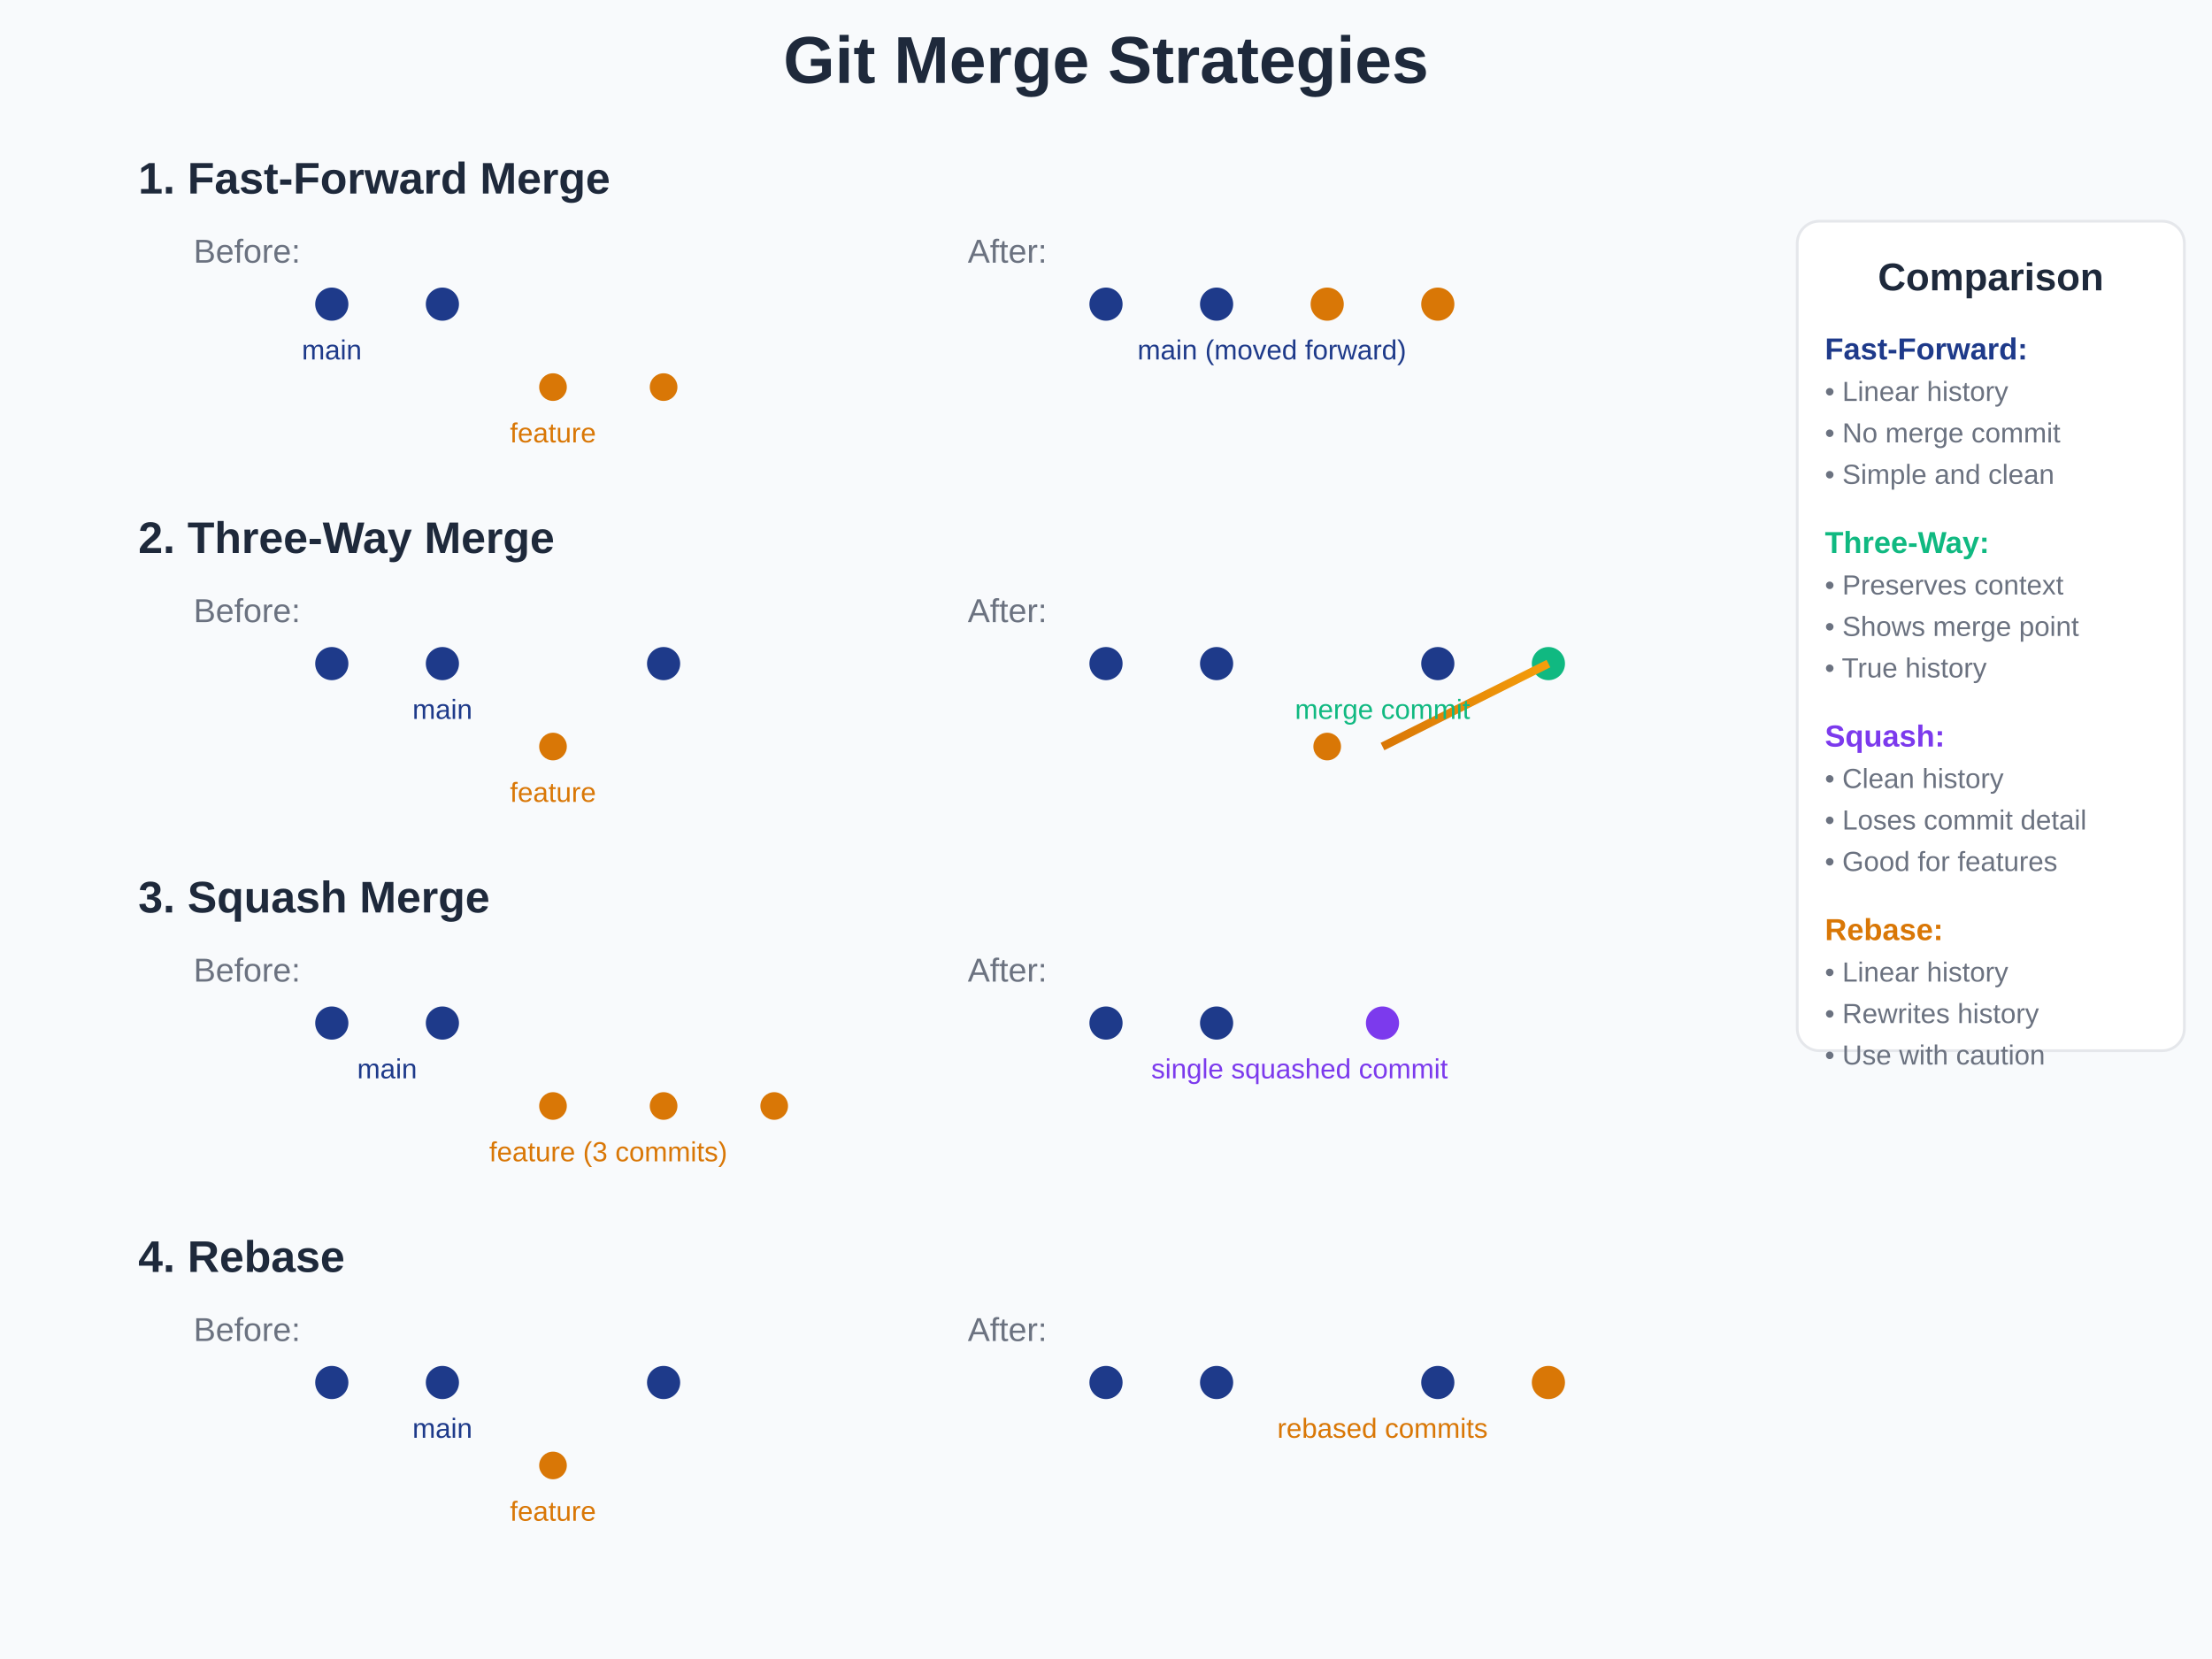
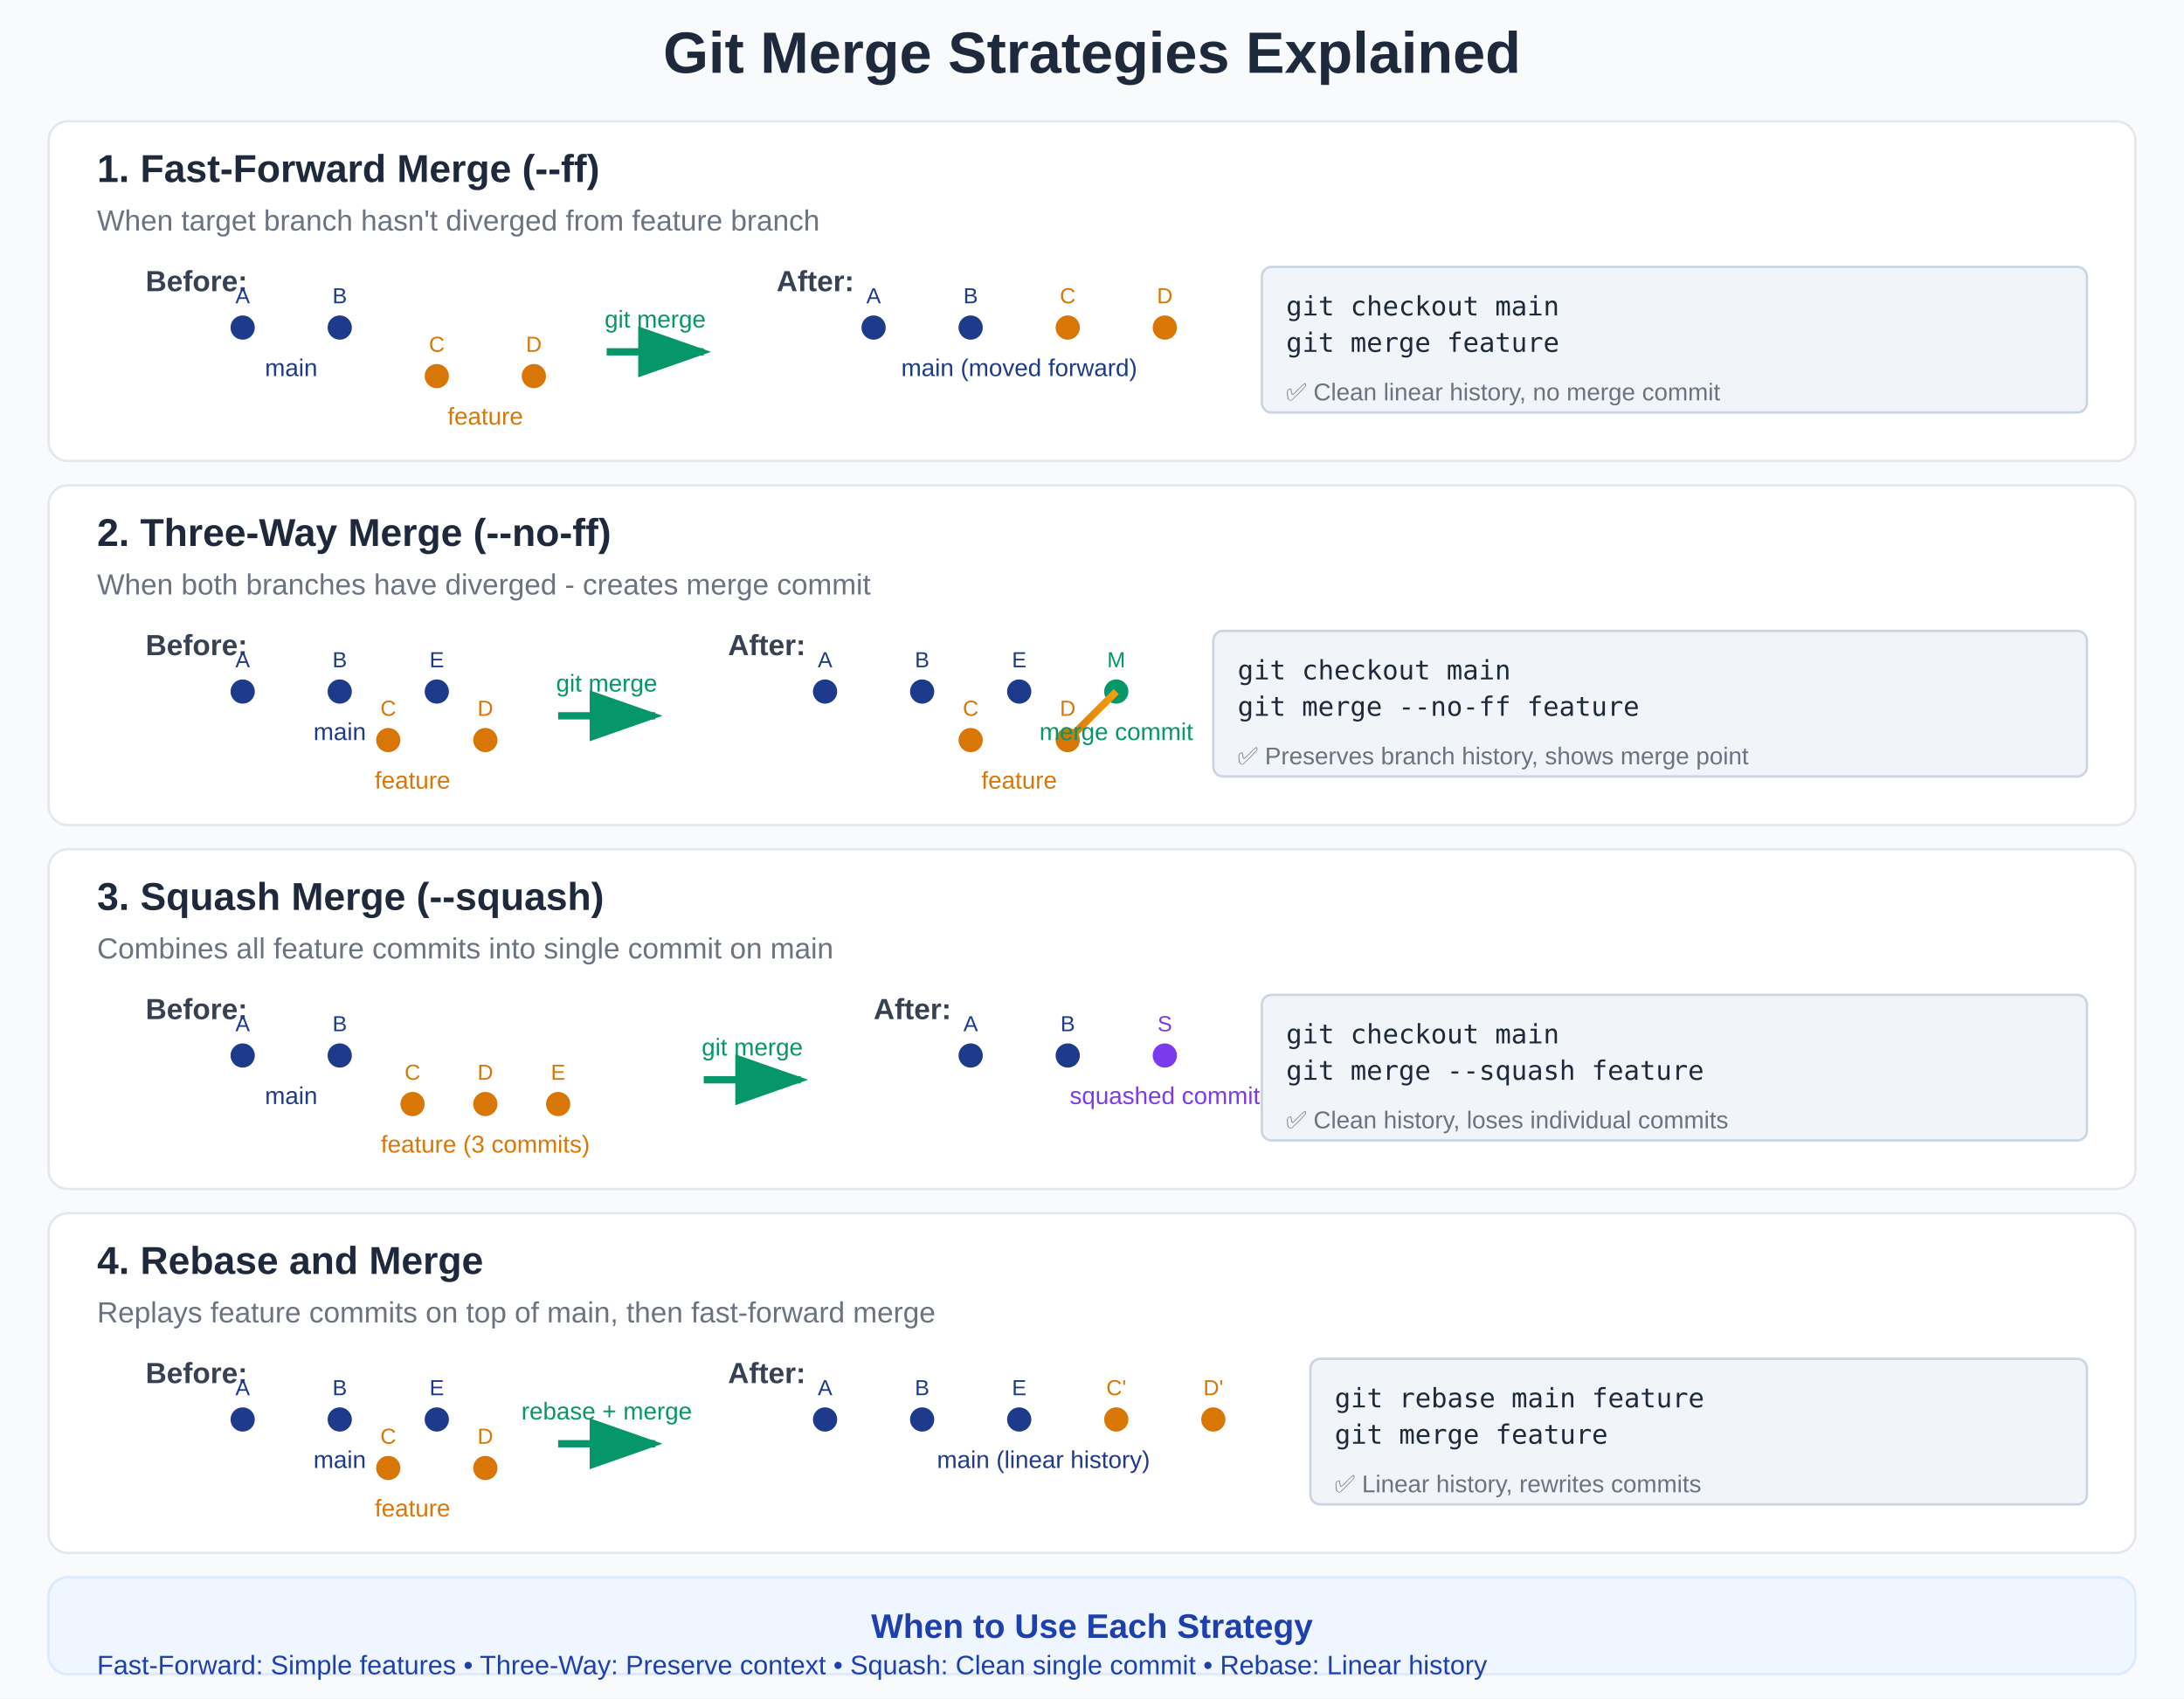
- <svg xmlns="http://www.w3.org/2000/svg" width="800" height="600">
+ <svg xmlns="http://www.w3.org/2000/svg" width="900" height="700">
  <defs>
    <linearGradient id="mainBranch" x1="0%" y1="0%" x2="100%" y2="0%">
      <stop offset="0%" style="stop-color:#1E3A8A;stop-opacity:1" />
      <stop offset="100%" style="stop-color:#3B82F6;stop-opacity:1" />
    </linearGradient>
    <linearGradient id="featureBranch" x1="0%" y1="0%" x2="100%" y2="0%">
      <stop offset="0%" style="stop-color:#D97706;stop-opacity:1" />
      <stop offset="100%" style="stop-color:#F59E0B;stop-opacity:1" />
    </linearGradient>
+     <linearGradient id="mergeBranch" x1="0%" y1="0%" x2="100%" y2="0%">
+       <stop offset="0%" style="stop-color:#059669;stop-opacity:1" />
+       <stop offset="100%" style="stop-color:#10B981;stop-opacity:1" />
+     </linearGradient>
+     <linearGradient id="squashBranch" x1="0%" y1="0%" x2="100%" y2="0%">
+       <stop offset="0%" style="stop-color:#7C3AED;stop-opacity:1" />
+       <stop offset="100%" style="stop-color:#A855F7;stop-opacity:1" />
+     </linearGradient>
+     <marker id="arrowhead" markerWidth="10" markerHeight="7" refX="9" refY="3.5" orient="auto">
+       <polygon points="0 0, 10 3.5, 0 7" fill="#059669" />
+     </marker>
  </defs>
-   <rect width="800" height="600" fill="#F8FAFC" />
-   <text x="400" y="30" text-anchor="middle" font-family="Arial, sans-serif" font-size="24" font-weight="bold" fill="#1E293B">Git Merge Strategies</text>
-   <text x="50" y="70" font-family="Arial, sans-serif" font-size="16" font-weight="bold" fill="#1E293B">1. Fast-Forward Merge</text>
-   <text x="70" y="95" font-family="Arial, sans-serif" font-size="12" fill="#6B7280">Before:</text>
-   <line x1="100" y1="110" x2="300" y2="110" stroke="url(#mainBranch)" stroke-width="4" />
-   <circle cx="120" cy="110" r="6" fill="#1E3A8A" />
-   <circle cx="160" cy="110" r="6" fill="#1E3A8A" />
-   <text x="120" y="130" text-anchor="middle" font-family="Arial, sans-serif" font-size="10" fill="#1E3A8A">main</text>
-   <line x1="160" y1="110" x2="160" y2="140" stroke="url(#featureBranch)" stroke-width="3" />
-   <line x1="160" y1="140" x2="240" y2="140" stroke="url(#featureBranch)" stroke-width="4" />
-   <circle cx="200" cy="140" r="5" fill="#D97706" />
-   <circle cx="240" cy="140" r="5" fill="#D97706" />
-   <text x="200" y="160" text-anchor="middle" font-family="Arial, sans-serif" font-size="10" fill="#D97706">feature</text>
-   <text x="350" y="95" font-family="Arial, sans-serif" font-size="12" fill="#6B7280">After:</text>
-   <line x1="380" y1="110" x2="580" y2="110" stroke="url(#mainBranch)" stroke-width="4" />
-   <circle cx="400" cy="110" r="6" fill="#1E3A8A" />
-   <circle cx="440" cy="110" r="6" fill="#1E3A8A" />
-   <circle cx="480" cy="110" r="6" fill="#D97706" />
-   <circle cx="520" cy="110" r="6" fill="#D97706" />
-   <text x="460" y="130" text-anchor="middle" font-family="Arial, sans-serif" font-size="10" fill="#1E3A8A">main (moved forward)</text>
-   <text x="50" y="200" font-family="Arial, sans-serif" font-size="16" font-weight="bold" fill="#1E293B">2. Three-Way Merge</text>
-   <text x="70" y="225" font-family="Arial, sans-serif" font-size="12" fill="#6B7280">Before:</text>
-   <line x1="100" y1="240" x2="300" y2="240" stroke="url(#mainBranch)" stroke-width="4" />
-   <circle cx="120" cy="240" r="6" fill="#1E3A8A" />
-   <circle cx="160" cy="240" r="6" fill="#1E3A8A" />
-   <circle cx="240" cy="240" r="6" fill="#1E3A8A" />
-   <text x="160" y="260" text-anchor="middle" font-family="Arial, sans-serif" font-size="10" fill="#1E3A8A">main</text>
-   <line x1="160" y1="240" x2="160" y2="270" stroke="url(#featureBranch)" stroke-width="3" />
-   <line x1="160" y1="270" x2="220" y2="270" stroke="url(#featureBranch)" stroke-width="4" />
-   <circle cx="200" cy="270" r="5" fill="#D97706" />
-   <text x="200" y="290" text-anchor="middle" font-family="Arial, sans-serif" font-size="10" fill="#D97706">feature</text>
-   <text x="350" y="225" font-family="Arial, sans-serif" font-size="12" fill="#6B7280">After:</text>
-   <line x1="380" y1="240" x2="580" y2="240" stroke="url(#mainBranch)" stroke-width="4" />
-   <circle cx="400" cy="240" r="6" fill="#1E3A8A" />
-   <circle cx="440" cy="240" r="6" fill="#1E3A8A" />
-   <circle cx="520" cy="240" r="6" fill="#1E3A8A" />
-   <circle cx="560" cy="240" r="6" fill="#10B981" />
-   <line x1="440" y1="240" x2="440" y2="270" stroke="url(#featureBranch)" stroke-width="3" />
-   <line x1="440" y1="270" x2="500" y2="270" stroke="url(#featureBranch)" stroke-width="4" />
-   <line x1="500" y1="270" x2="560" y2="240" stroke="url(#featureBranch)" stroke-width="3" />
-   <circle cx="480" cy="270" r="5" fill="#D97706" />
-   <text x="500" y="260" text-anchor="middle" font-family="Arial, sans-serif" font-size="10" fill="#10B981">merge commit</text>
-   <text x="50" y="330" font-family="Arial, sans-serif" font-size="16" font-weight="bold" fill="#1E293B">3. Squash Merge</text>
-   <text x="70" y="355" font-family="Arial, sans-serif" font-size="12" fill="#6B7280">Before:</text>
-   <line x1="100" y1="370" x2="300" y2="370" stroke="url(#mainBranch)" stroke-width="4" />
-   <circle cx="120" cy="370" r="6" fill="#1E3A8A" />
-   <circle cx="160" cy="370" r="6" fill="#1E3A8A" />
-   <text x="140" y="390" text-anchor="middle" font-family="Arial, sans-serif" font-size="10" fill="#1E3A8A">main</text>
-   <line x1="160" y1="370" x2="160" y2="400" stroke="url(#featureBranch)" stroke-width="3" />
-   <line x1="160" y1="400" x2="280" y2="400" stroke="url(#featureBranch)" stroke-width="4" />
-   <circle cx="200" cy="400" r="5" fill="#D97706" />
-   <circle cx="240" cy="400" r="5" fill="#D97706" />
-   <circle cx="280" cy="400" r="5" fill="#D97706" />
-   <text x="220" y="420" text-anchor="middle" font-family="Arial, sans-serif" font-size="10" fill="#D97706">feature (3 commits)</text>
-   <text x="350" y="355" font-family="Arial, sans-serif" font-size="12" fill="#6B7280">After:</text>
-   <line x1="380" y1="370" x2="540" y2="370" stroke="url(#mainBranch)" stroke-width="4" />
-   <circle cx="400" cy="370" r="6" fill="#1E3A8A" />
-   <circle cx="440" cy="370" r="6" fill="#1E3A8A" />
-   <circle cx="500" cy="370" r="6" fill="#7C3AED" />
-   <text x="470" y="390" text-anchor="middle" font-family="Arial, sans-serif" font-size="10" fill="#7C3AED">single squashed commit</text>
-   <text x="50" y="460" font-family="Arial, sans-serif" font-size="16" font-weight="bold" fill="#1E293B">4. Rebase</text>
-   <text x="70" y="485" font-family="Arial, sans-serif" font-size="12" fill="#6B7280">Before:</text>
-   <line x1="100" y1="500" x2="300" y2="500" stroke="url(#mainBranch)" stroke-width="4" />
-   <circle cx="120" cy="500" r="6" fill="#1E3A8A" />
-   <circle cx="160" cy="500" r="6" fill="#1E3A8A" />
-   <circle cx="240" cy="500" r="6" fill="#1E3A8A" />
-   <text x="160" y="520" text-anchor="middle" font-family="Arial, sans-serif" font-size="10" fill="#1E3A8A">main</text>
-   <line x1="160" y1="500" x2="160" y2="530" stroke="url(#featureBranch)" stroke-width="3" />
-   <line x1="160" y1="530" x2="220" y2="530" stroke="url(#featureBranch)" stroke-width="4" />
-   <circle cx="200" cy="530" r="5" fill="#D97706" />
-   <text x="200" y="550" text-anchor="middle" font-family="Arial, sans-serif" font-size="10" fill="#D97706">feature</text>
-   <text x="350" y="485" font-family="Arial, sans-serif" font-size="12" fill="#6B7280">After:</text>
-   <line x1="380" y1="500" x2="580" y2="500" stroke="url(#mainBranch)" stroke-width="4" />
-   <circle cx="400" cy="500" r="6" fill="#1E3A8A" />
-   <circle cx="440" cy="500" r="6" fill="#1E3A8A" />
-   <circle cx="520" cy="500" r="6" fill="#1E3A8A" />
-   <circle cx="560" cy="500" r="6" fill="#D97706" />
-   <text x="500" y="520" text-anchor="middle" font-family="Arial, sans-serif" font-size="10" fill="#D97706">rebased commits</text>
-   <rect x="650" y="80" width="140" height="300" fill="#FFFFFF" stroke="#E5E7EB" stroke-width="1" rx="8" />
-   <text x="720" y="105" text-anchor="middle" font-family="Arial, sans-serif" font-size="14" font-weight="bold" fill="#1E293B">Comparison</text>
-   <text x="660" y="130" font-family="Arial, sans-serif" font-size="11" font-weight="bold" fill="#1E3A8A">Fast-Forward:</text>
-   <text x="660" y="145" font-family="Arial, sans-serif" font-size="10" fill="#6B7280">• Linear history</text>
-   <text x="660" y="160" font-family="Arial, sans-serif" font-size="10" fill="#6B7280">• No merge commit</text>
-   <text x="660" y="175" font-family="Arial, sans-serif" font-size="10" fill="#6B7280">• Simple and clean</text>
-   <text x="660" y="200" font-family="Arial, sans-serif" font-size="11" font-weight="bold" fill="#10B981">Three-Way:</text>
-   <text x="660" y="215" font-family="Arial, sans-serif" font-size="10" fill="#6B7280">• Preserves context</text>
-   <text x="660" y="230" font-family="Arial, sans-serif" font-size="10" fill="#6B7280">• Shows merge point</text>
-   <text x="660" y="245" font-family="Arial, sans-serif" font-size="10" fill="#6B7280">• True history</text>
-   <text x="660" y="270" font-family="Arial, sans-serif" font-size="11" font-weight="bold" fill="#7C3AED">Squash:</text>
-   <text x="660" y="285" font-family="Arial, sans-serif" font-size="10" fill="#6B7280">• Clean history</text>
-   <text x="660" y="300" font-family="Arial, sans-serif" font-size="10" fill="#6B7280">• Loses commit detail</text>
-   <text x="660" y="315" font-family="Arial, sans-serif" font-size="10" fill="#6B7280">• Good for features</text>
-   <text x="660" y="340" font-family="Arial, sans-serif" font-size="11" font-weight="bold" fill="#D97706">Rebase:</text>
-   <text x="660" y="355" font-family="Arial, sans-serif" font-size="10" fill="#6B7280">• Linear history</text>
-   <text x="660" y="370" font-family="Arial, sans-serif" font-size="10" fill="#6B7280">• Rewrites history</text>
-   <text x="660" y="385" font-family="Arial, sans-serif" font-size="10" fill="#6B7280">• Use with caution</text>
+   <rect width="900" height="700" fill="#F8FAFC" />
+   <text x="450" y="30" text-anchor="middle" font-family="Arial, sans-serif" font-size="24" font-weight="bold" fill="#1E293B">Git Merge Strategies Explained</text>
+   <rect x="20" y="50" width="860" height="140" fill="#FFFFFF" stroke="#E5E7EB" stroke-width="1" rx="8" />
+   <text x="40" y="75" font-family="Arial, sans-serif" font-size="16" font-weight="bold" fill="#1E293B">1. Fast-Forward Merge (--ff)</text>
+   <text x="40" y="95" font-family="Arial, sans-serif" font-size="12" fill="#6B7280">When target branch hasn't diverged from feature branch</text>
+   <text x="60" y="120" font-family="Arial, sans-serif" font-size="12" font-weight="bold" fill="#374151">Before:</text>
+   <line x1="80" y1="135" x2="200" y2="135" stroke="url(#mainBranch)" stroke-width="4" />
+   <circle cx="100" cy="135" r="5" fill="#1E3A8A" />
+   <circle cx="140" cy="135" r="5" fill="#1E3A8A" />
+   <text x="100" y="125" text-anchor="middle" font-family="Arial, sans-serif" font-size="9" fill="#1E3A8A">A</text>
+   <text x="140" y="125" text-anchor="middle" font-family="Arial, sans-serif" font-size="9" fill="#1E3A8A">B</text>
+   <text x="120" y="155" text-anchor="middle" font-family="Arial, sans-serif" font-size="10" fill="#1E3A8A">main</text>
+   <line x1="140" y1="135" x2="140" y2="155" stroke="url(#featureBranch)" stroke-width="3" />
+   <line x1="140" y1="155" x2="220" y2="155" stroke="url(#featureBranch)" stroke-width="4" />
+   <circle cx="180" cy="155" r="5" fill="#D97706" />
+   <circle cx="220" cy="155" r="5" fill="#D97706" />
+   <text x="180" y="145" text-anchor="middle" font-family="Arial, sans-serif" font-size="9" fill="#D97706">C</text>
+   <text x="220" y="145" text-anchor="middle" font-family="Arial, sans-serif" font-size="9" fill="#D97706">D</text>
+   <text x="200" y="175" text-anchor="middle" font-family="Arial, sans-serif" font-size="10" fill="#D97706">feature</text>
+   <path d="M 250 145 L 290 145" stroke="#059669" stroke-width="3" fill="none" marker-end="url(#arrowhead)" />
+   <text x="270" y="135" text-anchor="middle" font-family="Arial, sans-serif" font-size="10" fill="#059669">git merge</text>
+   <text x="320" y="120" font-family="Arial, sans-serif" font-size="12" font-weight="bold" fill="#374151">After:</text>
+   <line x1="340" y1="135" x2="500" y2="135" stroke="url(#mainBranch)" stroke-width="4" />
+   <circle cx="360" cy="135" r="5" fill="#1E3A8A" />
+   <circle cx="400" cy="135" r="5" fill="#1E3A8A" />
+   <circle cx="440" cy="135" r="5" fill="#D97706" />
+   <circle cx="480" cy="135" r="5" fill="#D97706" />
+   <text x="360" y="125" text-anchor="middle" font-family="Arial, sans-serif" font-size="9" fill="#1E3A8A">A</text>
+   <text x="400" y="125" text-anchor="middle" font-family="Arial, sans-serif" font-size="9" fill="#1E3A8A">B</text>
+   <text x="440" y="125" text-anchor="middle" font-family="Arial, sans-serif" font-size="9" fill="#D97706">C</text>
+   <text x="480" y="125" text-anchor="middle" font-family="Arial, sans-serif" font-size="9" fill="#D97706">D</text>
+   <text x="420" y="155" text-anchor="middle" font-family="Arial, sans-serif" font-size="10" fill="#1E3A8A">main (moved forward)</text>
+   <rect x="520" y="110" width="340" height="60" fill="#F1F5F9" stroke="#CBD5E1" stroke-width="1" rx="4" />
+   <text x="530" y="130" font-family="monospace" font-size="11" fill="#1E293B">git checkout main</text>
+   <text x="530" y="145" font-family="monospace" font-size="11" fill="#1E293B">git merge feature</text>
+   <text x="530" y="165" font-family="Arial, sans-serif" font-size="10" fill="#6B7280">✅ Clean linear history, no merge commit</text>
+   <rect x="20" y="200" width="860" height="140" fill="#FFFFFF" stroke="#E5E7EB" stroke-width="1" rx="8" />
+   <text x="40" y="225" font-family="Arial, sans-serif" font-size="16" font-weight="bold" fill="#1E293B">2. Three-Way Merge (--no-ff)</text>
+   <text x="40" y="245" font-family="Arial, sans-serif" font-size="12" fill="#6B7280">When both branches have diverged - creates merge commit</text>
+   <text x="60" y="270" font-family="Arial, sans-serif" font-size="12" font-weight="bold" fill="#374151">Before:</text>
+   <line x1="80" y1="285" x2="200" y2="285" stroke="url(#mainBranch)" stroke-width="4" />
+   <circle cx="100" cy="285" r="5" fill="#1E3A8A" />
+   <circle cx="140" cy="285" r="5" fill="#1E3A8A" />
+   <circle cx="180" cy="285" r="5" fill="#1E3A8A" />
+   <text x="100" y="275" text-anchor="middle" font-family="Arial, sans-serif" font-size="9" fill="#1E3A8A">A</text>
+   <text x="140" y="275" text-anchor="middle" font-family="Arial, sans-serif" font-size="9" fill="#1E3A8A">B</text>
+   <text x="180" y="275" text-anchor="middle" font-family="Arial, sans-serif" font-size="9" fill="#1E3A8A">E</text>
+   <text x="140" y="305" text-anchor="middle" font-family="Arial, sans-serif" font-size="10" fill="#1E3A8A">main</text>
+   <line x1="140" y1="285" x2="140" y2="305" stroke="url(#featureBranch)" stroke-width="3" />
+   <line x1="140" y1="305" x2="200" y2="305" stroke="url(#featureBranch)" stroke-width="4" />
+   <circle cx="160" cy="305" r="5" fill="#D97706" />
+   <circle cx="200" cy="305" r="5" fill="#D97706" />
+   <text x="160" y="295" text-anchor="middle" font-family="Arial, sans-serif" font-size="9" fill="#D97706">C</text>
+   <text x="200" y="295" text-anchor="middle" font-family="Arial, sans-serif" font-size="9" fill="#D97706">D</text>
+   <text x="170" y="325" text-anchor="middle" font-family="Arial, sans-serif" font-size="10" fill="#D97706">feature</text>
+   <path d="M 230 295 L 270 295" stroke="#059669" stroke-width="3" fill="none" marker-end="url(#arrowhead)" />
+   <text x="250" y="285" text-anchor="middle" font-family="Arial, sans-serif" font-size="10" fill="#059669">git merge</text>
+   <text x="300" y="270" font-family="Arial, sans-serif" font-size="12" font-weight="bold" fill="#374151">After:</text>
+   <line x1="320" y1="285" x2="480" y2="285" stroke="url(#mainBranch)" stroke-width="4" />
+   <circle cx="340" cy="285" r="5" fill="#1E3A8A" />
+   <circle cx="380" cy="285" r="5" fill="#1E3A8A" />
+   <circle cx="420" cy="285" r="5" fill="#1E3A8A" />
+   <circle cx="460" cy="285" r="5" fill="#059669" />
+   <text x="340" y="275" text-anchor="middle" font-family="Arial, sans-serif" font-size="9" fill="#1E3A8A">A</text>
+   <text x="380" y="275" text-anchor="middle" font-family="Arial, sans-serif" font-size="9" fill="#1E3A8A">B</text>
+   <text x="420" y="275" text-anchor="middle" font-family="Arial, sans-serif" font-size="9" fill="#1E3A8A">E</text>
+   <text x="460" y="275" text-anchor="middle" font-family="Arial, sans-serif" font-size="9" fill="#059669">M</text>
+   <line x1="380" y1="285" x2="380" y2="305" stroke="url(#featureBranch)" stroke-width="3" />
+   <line x1="380" y1="305" x2="440" y2="305" stroke="url(#featureBranch)" stroke-width="4" />
+   <line x1="440" y1="305" x2="460" y2="285" stroke="url(#featureBranch)" stroke-width="3" />
+   <circle cx="400" cy="305" r="5" fill="#D97706" />
+   <circle cx="440" cy="305" r="5" fill="#D97706" />
+   <text x="400" y="295" text-anchor="middle" font-family="Arial, sans-serif" font-size="9" fill="#D97706">C</text>
+   <text x="440" y="295" text-anchor="middle" font-family="Arial, sans-serif" font-size="9" fill="#D97706">D</text>
+   <text x="420" y="325" text-anchor="middle" font-family="Arial, sans-serif" font-size="10" fill="#D97706">feature</text>
+   <text x="460" y="305" text-anchor="middle" font-family="Arial, sans-serif" font-size="10" fill="#059669">merge commit</text>
+   <rect x="500" y="260" width="360" height="60" fill="#F1F5F9" stroke="#CBD5E1" stroke-width="1" rx="4" />
+   <text x="510" y="280" font-family="monospace" font-size="11" fill="#1E293B">git checkout main</text>
+   <text x="510" y="295" font-family="monospace" font-size="11" fill="#1E293B">git merge --no-ff feature</text>
+   <text x="510" y="315" font-family="Arial, sans-serif" font-size="10" fill="#6B7280">✅ Preserves branch history, shows merge point</text>
+   <rect x="20" y="350" width="860" height="140" fill="#FFFFFF" stroke="#E5E7EB" stroke-width="1" rx="8" />
+   <text x="40" y="375" font-family="Arial, sans-serif" font-size="16" font-weight="bold" fill="#1E293B">3. Squash Merge (--squash)</text>
+   <text x="40" y="395" font-family="Arial, sans-serif" font-size="12" fill="#6B7280">Combines all feature commits into single commit on main</text>
+   <text x="60" y="420" font-family="Arial, sans-serif" font-size="12" font-weight="bold" fill="#374151">Before:</text>
+   <line x1="80" y1="435" x2="180" y2="435" stroke="url(#mainBranch)" stroke-width="4" />
+   <circle cx="100" cy="435" r="5" fill="#1E3A8A" />
+   <circle cx="140" cy="435" r="5" fill="#1E3A8A" />
+   <text x="100" y="425" text-anchor="middle" font-family="Arial, sans-serif" font-size="9" fill="#1E3A8A">A</text>
+   <text x="140" y="425" text-anchor="middle" font-family="Arial, sans-serif" font-size="9" fill="#1E3A8A">B</text>
+   <text x="120" y="455" text-anchor="middle" font-family="Arial, sans-serif" font-size="10" fill="#1E3A8A">main</text>
+   <line x1="140" y1="435" x2="140" y2="455" stroke="url(#featureBranch)" stroke-width="3" />
+   <line x1="140" y1="455" x2="260" y2="455" stroke="url(#featureBranch)" stroke-width="4" />
+   <circle cx="170" cy="455" r="5" fill="#D97706" />
+   <circle cx="200" cy="455" r="5" fill="#D97706" />
+   <circle cx="230" cy="455" r="5" fill="#D97706" />
+   <text x="170" y="445" text-anchor="middle" font-family="Arial, sans-serif" font-size="9" fill="#D97706">C</text>
+   <text x="200" y="445" text-anchor="middle" font-family="Arial, sans-serif" font-size="9" fill="#D97706">D</text>
+   <text x="230" y="445" text-anchor="middle" font-family="Arial, sans-serif" font-size="9" fill="#D97706">E</text>
+   <text x="200" y="475" text-anchor="middle" font-family="Arial, sans-serif" font-size="10" fill="#D97706">feature (3 commits)</text>
+   <path d="M 290 445 L 330 445" stroke="#059669" stroke-width="3" fill="none" marker-end="url(#arrowhead)" />
+   <text x="310" y="435" text-anchor="middle" font-family="Arial, sans-serif" font-size="10" fill="#059669">git merge</text>
+   <text x="360" y="420" font-family="Arial, sans-serif" font-size="12" font-weight="bold" fill="#374151">After:</text>
+   <line x1="380" y1="435" x2="500" y2="435" stroke="url(#mainBranch)" stroke-width="4" />
+   <circle cx="400" cy="435" r="5" fill="#1E3A8A" />
+   <circle cx="440" cy="435" r="5" fill="#1E3A8A" />
+   <circle cx="480" cy="435" r="5" fill="#7C3AED" />
+   <text x="400" y="425" text-anchor="middle" font-family="Arial, sans-serif" font-size="9" fill="#1E3A8A">A</text>
+   <text x="440" y="425" text-anchor="middle" font-family="Arial, sans-serif" font-size="9" fill="#1E3A8A">B</text>
+   <text x="480" y="425" text-anchor="middle" font-family="Arial, sans-serif" font-size="9" fill="#7C3AED">S</text>
+   <text x="480" y="455" text-anchor="middle" font-family="Arial, sans-serif" font-size="10" fill="#7C3AED">squashed commit</text>
+   <rect x="520" y="410" width="340" height="60" fill="#F1F5F9" stroke="#CBD5E1" stroke-width="1" rx="4" />
+   <text x="530" y="430" font-family="monospace" font-size="11" fill="#1E293B">git checkout main</text>
+   <text x="530" y="445" font-family="monospace" font-size="11" fill="#1E293B">git merge --squash feature</text>
+   <text x="530" y="465" font-family="Arial, sans-serif" font-size="10" fill="#6B7280">✅ Clean history, loses individual commits</text>
+   <rect x="20" y="500" width="860" height="140" fill="#FFFFFF" stroke="#E5E7EB" stroke-width="1" rx="8" />
+   <text x="40" y="525" font-family="Arial, sans-serif" font-size="16" font-weight="bold" fill="#1E293B">4. Rebase and Merge</text>
+   <text x="40" y="545" font-family="Arial, sans-serif" font-size="12" fill="#6B7280">Replays feature commits on top of main, then fast-forward merge</text>
+   <text x="60" y="570" font-family="Arial, sans-serif" font-size="12" font-weight="bold" fill="#374151">Before:</text>
+   <line x1="80" y1="585" x2="180" y2="585" stroke="url(#mainBranch)" stroke-width="4" />
+   <circle cx="100" cy="585" r="5" fill="#1E3A8A" />
+   <circle cx="140" cy="585" r="5" fill="#1E3A8A" />
+   <circle cx="180" cy="585" r="5" fill="#1E3A8A" />
+   <text x="100" y="575" text-anchor="middle" font-family="Arial, sans-serif" font-size="9" fill="#1E3A8A">A</text>
+   <text x="140" y="575" text-anchor="middle" font-family="Arial, sans-serif" font-size="9" fill="#1E3A8A">B</text>
+   <text x="180" y="575" text-anchor="middle" font-family="Arial, sans-serif" font-size="9" fill="#1E3A8A">E</text>
+   <text x="140" y="605" text-anchor="middle" font-family="Arial, sans-serif" font-size="10" fill="#1E3A8A">main</text>
+   <line x1="140" y1="585" x2="140" y2="605" stroke="url(#featureBranch)" stroke-width="3" />
+   <line x1="140" y1="605" x2="200" y2="605" stroke="url(#featureBranch)" stroke-width="4" />
+   <circle cx="160" cy="605" r="5" fill="#D97706" />
+   <circle cx="200" cy="605" r="5" fill="#D97706" />
+   <text x="160" y="595" text-anchor="middle" font-family="Arial, sans-serif" font-size="9" fill="#D97706">C</text>
+   <text x="200" y="595" text-anchor="middle" font-family="Arial, sans-serif" font-size="9" fill="#D97706">D</text>
+   <text x="170" y="625" text-anchor="middle" font-family="Arial, sans-serif" font-size="10" fill="#D97706">feature</text>
+   <path d="M 230 595 L 270 595" stroke="#059669" stroke-width="3" fill="none" marker-end="url(#arrowhead)" />
+   <text x="250" y="585" text-anchor="middle" font-family="Arial, sans-serif" font-size="10" fill="#059669">rebase + merge</text>
+   <text x="300" y="570" font-family="Arial, sans-serif" font-size="12" font-weight="bold" fill="#374151">After:</text>
+   <line x1="320" y1="585" x2="520" y2="585" stroke="url(#mainBranch)" stroke-width="4" />
+   <circle cx="340" cy="585" r="5" fill="#1E3A8A" />
+   <circle cx="380" cy="585" r="5" fill="#1E3A8A" />
+   <circle cx="420" cy="585" r="5" fill="#1E3A8A" />
+   <circle cx="460" cy="585" r="5" fill="#D97706" />
+   <circle cx="500" cy="585" r="5" fill="#D97706" />
+   <text x="340" y="575" text-anchor="middle" font-family="Arial, sans-serif" font-size="9" fill="#1E3A8A">A</text>
+   <text x="380" y="575" text-anchor="middle" font-family="Arial, sans-serif" font-size="9" fill="#1E3A8A">B</text>
+   <text x="420" y="575" text-anchor="middle" font-family="Arial, sans-serif" font-size="9" fill="#1E3A8A">E</text>
+   <text x="460" y="575" text-anchor="middle" font-family="Arial, sans-serif" font-size="9" fill="#D97706">C'</text>
+   <text x="500" y="575" text-anchor="middle" font-family="Arial, sans-serif" font-size="9" fill="#D97706">D'</text>
+   <text x="430" y="605" text-anchor="middle" font-family="Arial, sans-serif" font-size="10" fill="#1E3A8A">main (linear history)</text>
+   <rect x="540" y="560" width="320" height="60" fill="#F1F5F9" stroke="#CBD5E1" stroke-width="1" rx="4" />
+   <text x="550" y="580" font-family="monospace" font-size="11" fill="#1E293B">git rebase main feature</text>
+   <text x="550" y="595" font-family="monospace" font-size="11" fill="#1E293B">git merge feature</text>
+   <text x="550" y="615" font-family="Arial, sans-serif" font-size="10" fill="#6B7280">✅ Linear history, rewrites commits</text>
+   <rect x="20" y="650" width="860" height="40" fill="#EFF6FF" stroke="#DBEAFE" stroke-width="1" rx="8" />
+   <text x="450" y="675" text-anchor="middle" font-family="Arial, sans-serif" font-size="14" font-weight="bold" fill="#1E40AF">When to Use Each Strategy</text>
+   <text x="40" y="690" font-family="Arial, sans-serif" font-size="11" fill="#1E40AF">Fast-Forward: Simple features • Three-Way: Preserve context • Squash: Clean single commit • Rebase: Linear history</text>
</svg>
